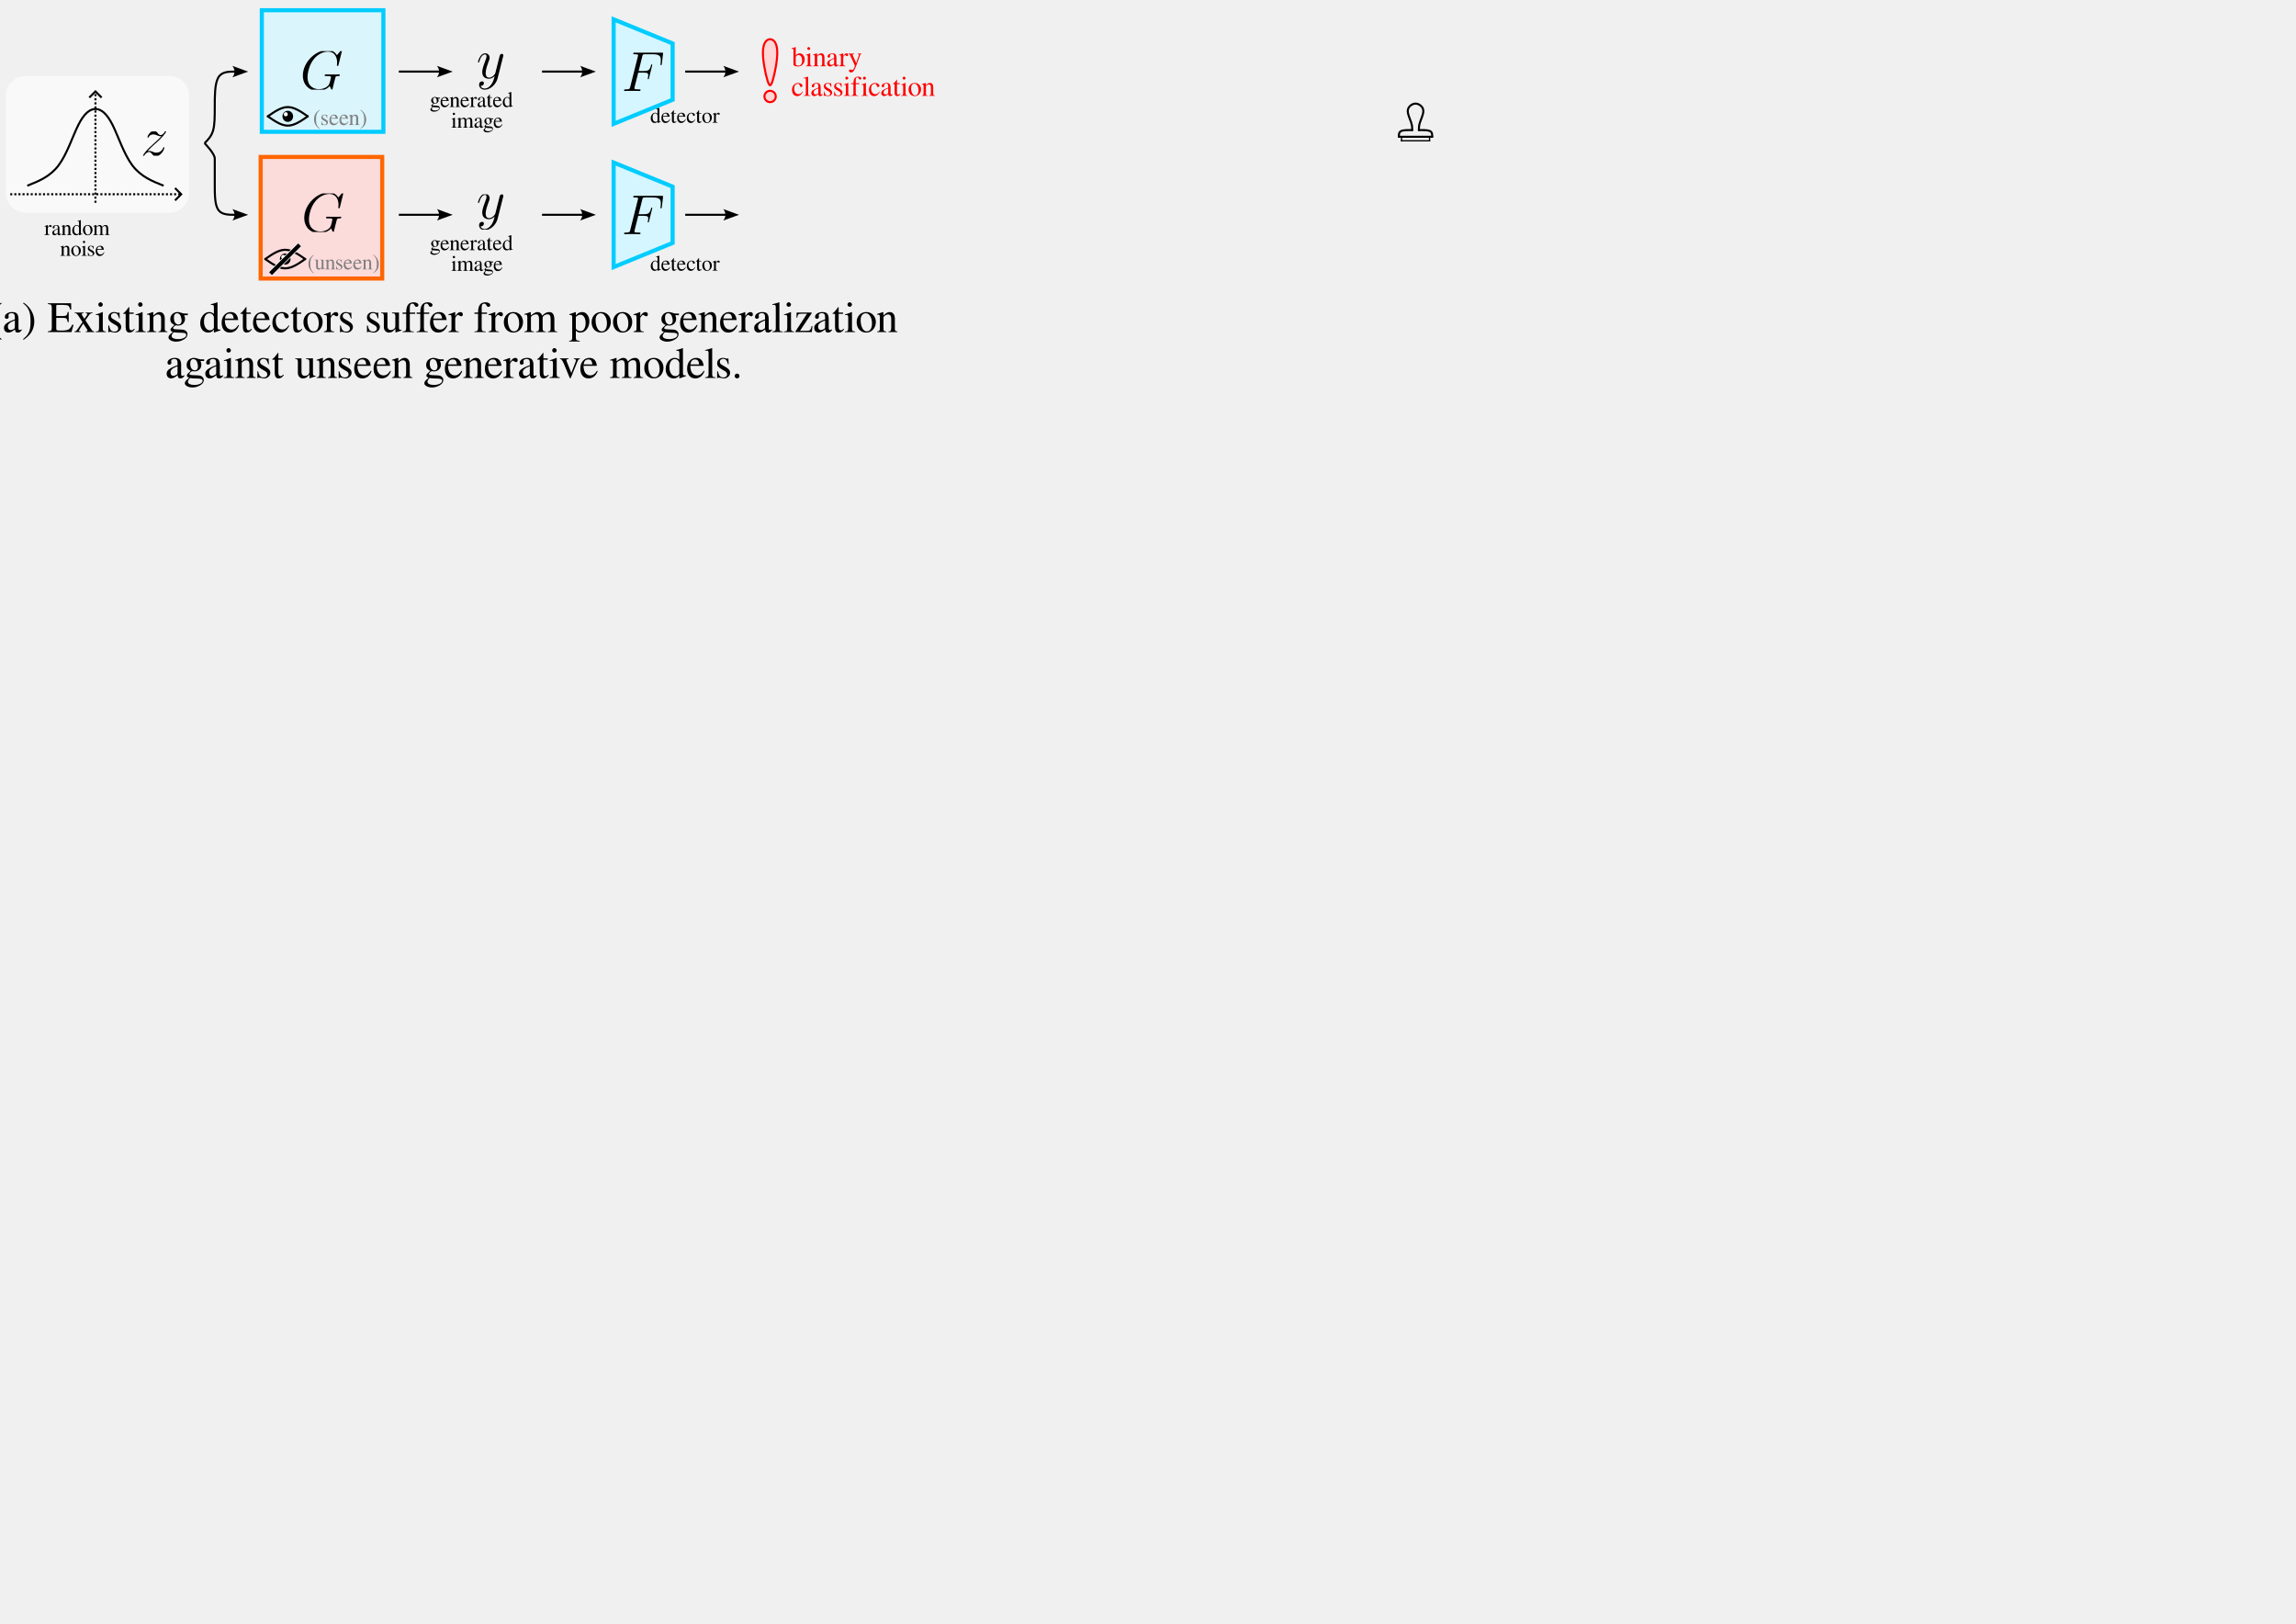
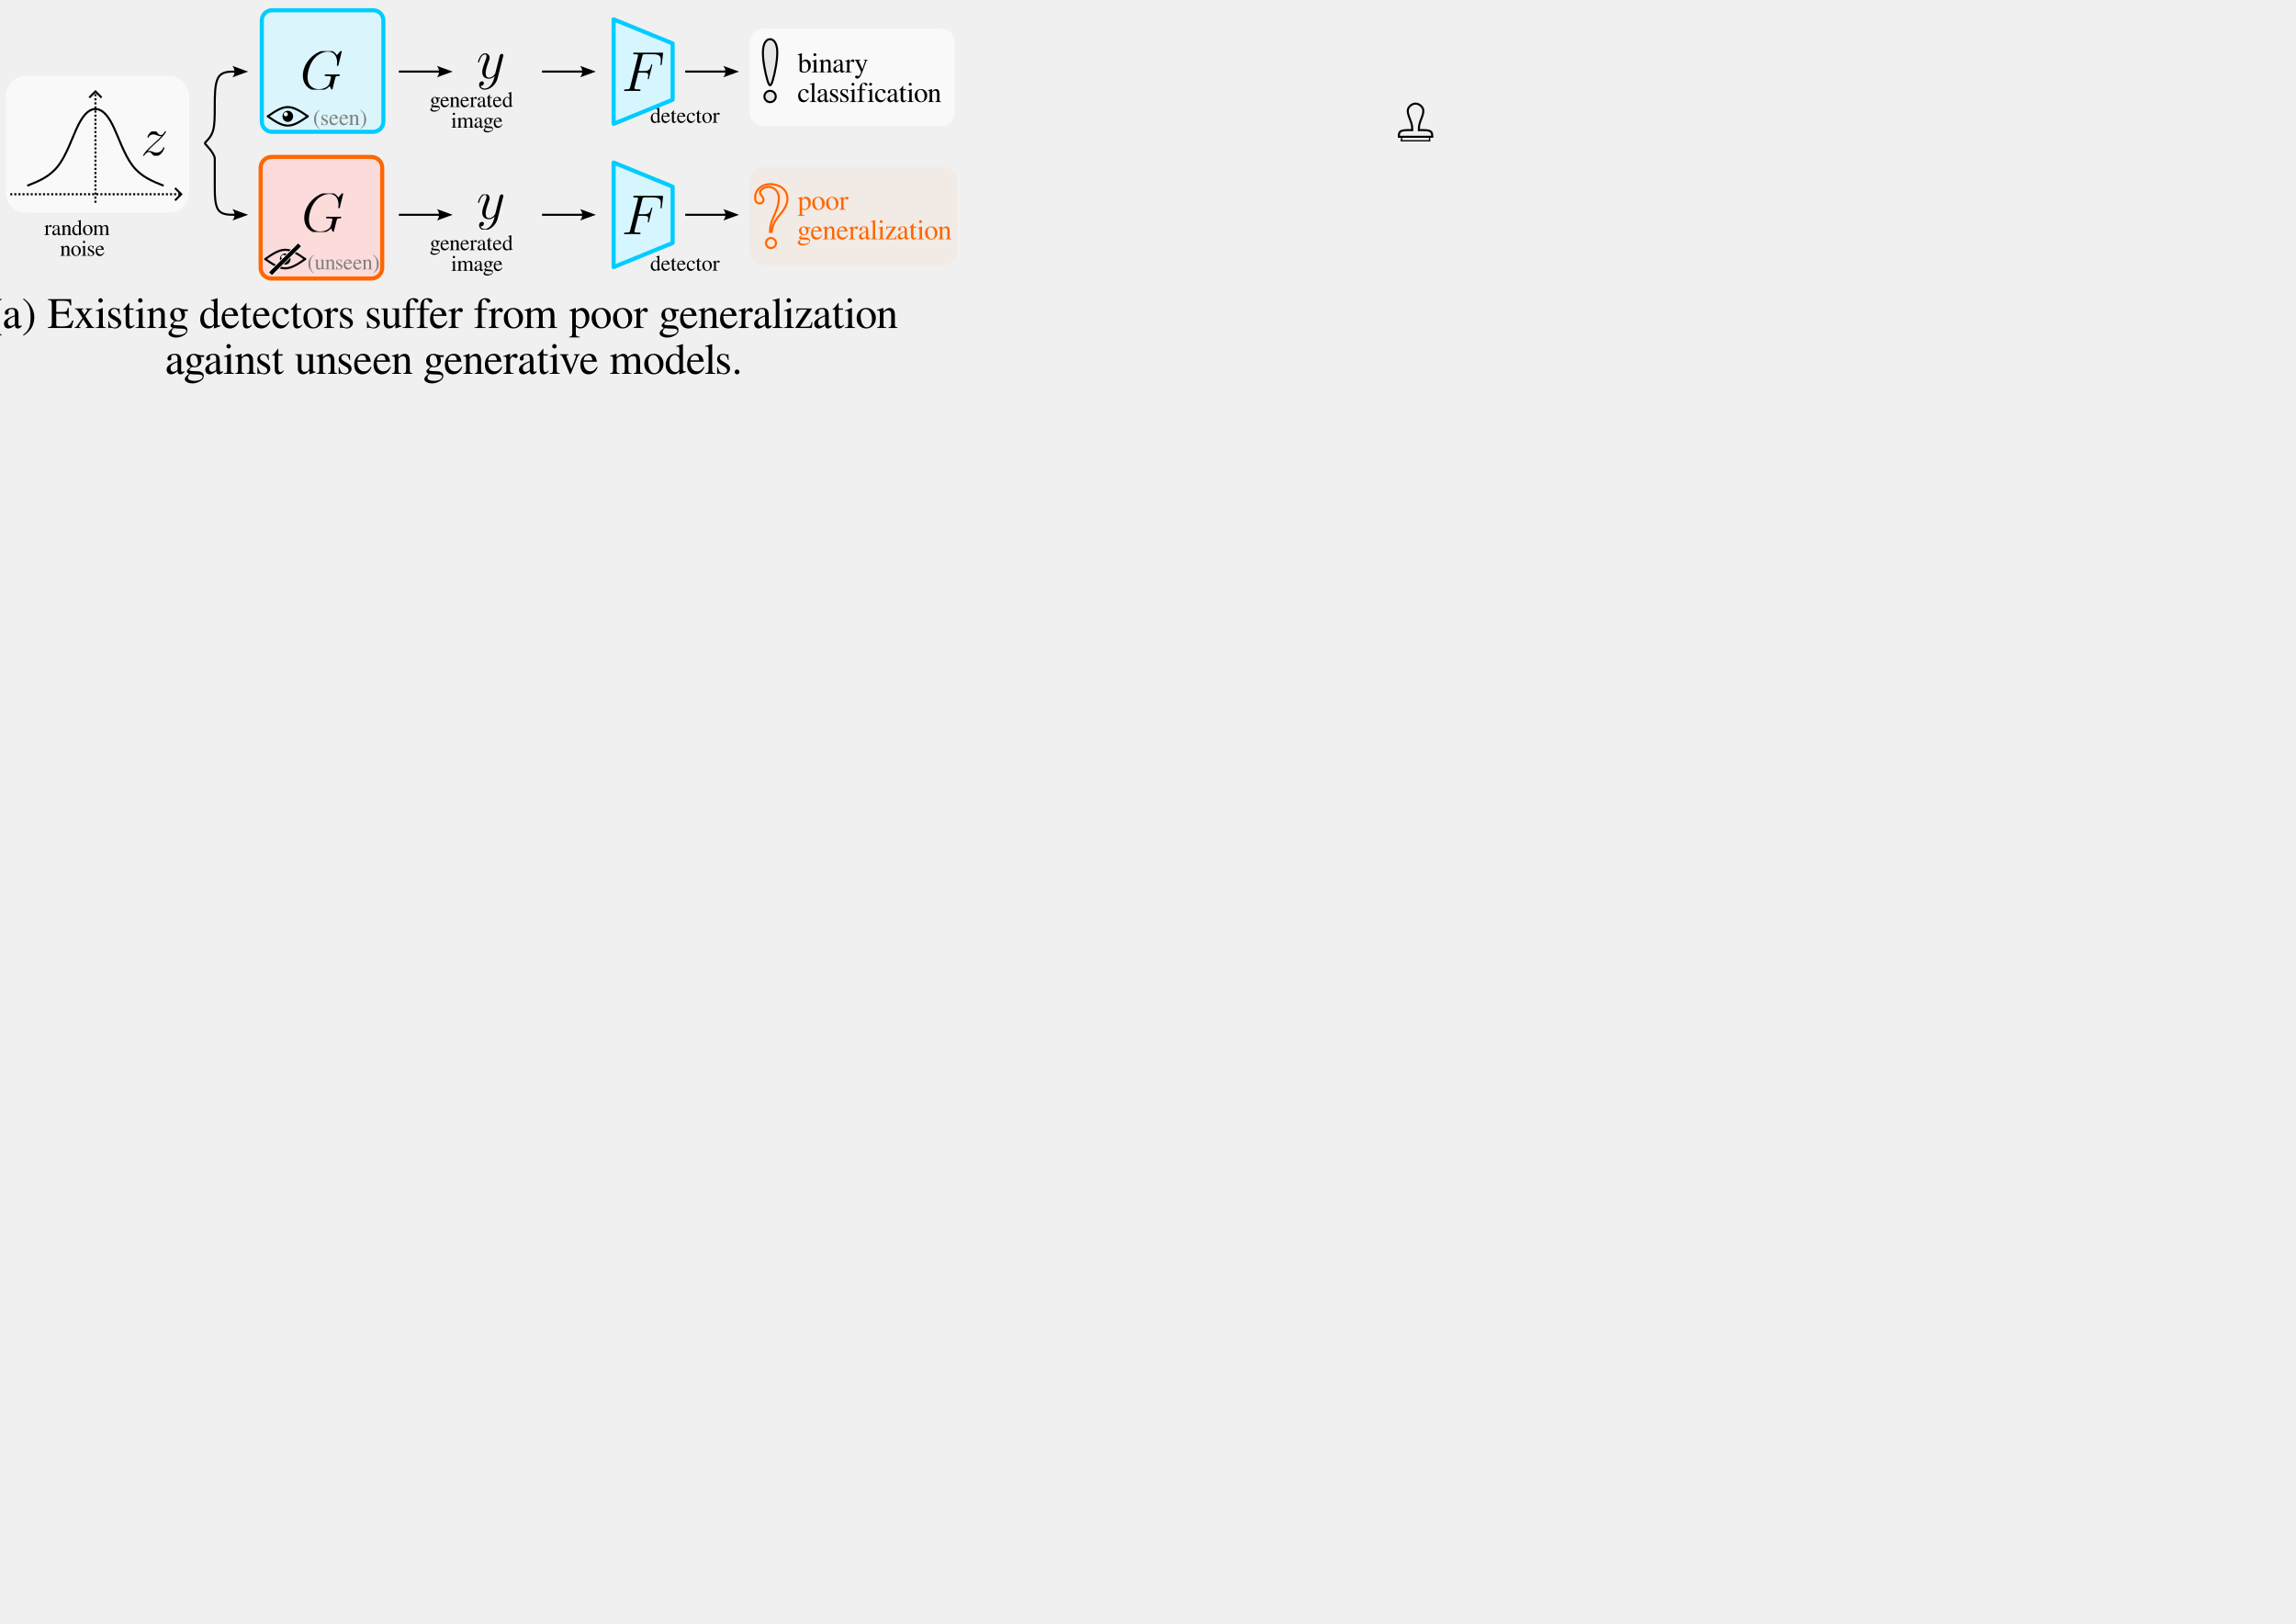
<svg xmlns="http://www.w3.org/2000/svg" width="297mm" height="210mm" viewBox="0 0 297 210" version="1.1" id="svg878">
  <defs id="defs875">
    <marker style="overflow:visible" id="marker6601" refX="0" refY="0" orient="auto-start-reverse" markerWidth="7.7" markerHeight="5.6" viewBox="0 0 7.7 5.6" preserveAspectRatio="xMidYMid">
      <path transform="scale(0.7)" d="M -2,-4 9,0 -2,4 c 2,-2.33 2,-5.66 0,-8 z" style="fill:context-stroke;fill-rule:evenodd;stroke:none" id="path6599" />
    </marker>
    <marker style="overflow:visible" id="marker6501" refX="0" refY="0" orient="auto-start-reverse" markerWidth="7.7" markerHeight="5.6" viewBox="0 0 7.7 5.6" preserveAspectRatio="xMidYMid">
      <path transform="scale(0.7)" d="M -2,-4 9,0 -2,4 c 2,-2.33 2,-5.66 0,-8 z" style="fill:context-stroke;fill-rule:evenodd;stroke:none" id="path6499" />
    </marker>
    <marker style="overflow:visible" id="marker5292" refX="0" refY="0" orient="auto-start-reverse" markerWidth="7.7" markerHeight="5.6" viewBox="0 0 7.7 5.6" preserveAspectRatio="xMidYMid">
      <path transform="scale(0.7)" d="M -2,-4 9,0 -2,4 c 2,-2.33 2,-5.66 0,-8 z" style="fill:context-stroke;fill-rule:evenodd;stroke:none" id="path5290" />
    </marker>
    <marker style="overflow:visible" id="Arrow2" refX="0" refY="0" orient="auto-start-reverse" markerWidth="7.7" markerHeight="5.6" viewBox="0 0 7.7 5.6" preserveAspectRatio="xMidYMid">
      <path transform="scale(0.7)" d="M -2,-4 9,0 -2,4 c 2,-2.33 2,-5.66 0,-8 z" style="fill:context-stroke;fill-rule:evenodd;stroke:none" id="arrow2L" />
    </marker>
    <marker style="overflow:visible" id="marker2051" refX="0" refY="0" orient="auto-start-reverse" markerWidth="4.061" markerHeight="6.707" viewBox="0 0 4.061 6.707" preserveAspectRatio="xMidYMid">
      <path style="fill:none;stroke:context-stroke;stroke-width:1;stroke-linecap:butt" d="M 3,-3 0,0 3,3" id="path2049" transform="rotate(180,0.125,0)" />
    </marker>
    <marker style="overflow:visible" id="Arrow1" refX="0" refY="0" orient="auto-start-reverse" markerWidth="4.061" markerHeight="6.707" viewBox="0 0 4.061 6.707" preserveAspectRatio="xMidYMid">
      <path style="fill:none;stroke:context-stroke;stroke-width:1;stroke-linecap:butt" d="M 3,-3 0,0 3,3" id="path5057" transform="rotate(180,0.125,0)" />
    </marker>
    <clipPath id="clipPath3138">
      <path d="M 0,0 H 10 V 8.895 H 0 Z m 0,0" id="path1634" />
    </clipPath>
    <marker style="overflow:visible" id="marker6601-1" refX="0" refY="0" orient="auto-start-reverse" markerWidth="7.7" markerHeight="5.6" viewBox="0 0 7.7 5.6" preserveAspectRatio="xMidYMid">
      <path transform="scale(0.7)" d="M -2,-4 9,0 -2,4 c 2,-2.33 2,-5.66 0,-8 z" style="fill:context-stroke;fill-rule:evenodd;stroke:none" id="path6599-9" />
    </marker>
    <marker style="overflow:visible" id="marker6601-1-8" refX="0" refY="0" orient="auto-start-reverse" markerWidth="7.7" markerHeight="5.6" viewBox="0 0 7.7 5.6" preserveAspectRatio="xMidYMid">
      <path transform="scale(0.7)" d="M -2,-4 9,0 -2,4 c 2,-2.33 2,-5.66 0,-8 z" style="fill:context-stroke;fill-rule:evenodd;stroke:none" id="path6599-9-4" />
    </marker>
    <marker style="overflow:visible" id="marker6601-1-1" refX="0" refY="0" orient="auto-start-reverse" markerWidth="7.7" markerHeight="5.6" viewBox="0 0 7.7 5.6" preserveAspectRatio="xMidYMid">
      <path transform="scale(0.7)" d="M -2,-4 9,0 -2,4 c 2,-2.33 2,-5.66 0,-8 z" style="fill:context-stroke;fill-rule:evenodd;stroke:none" id="path6599-9-0" />
    </marker>
    <marker style="overflow:visible" id="marker6601-1-2" refX="0" refY="0" orient="auto-start-reverse" markerWidth="7.7" markerHeight="5.6" viewBox="0 0 7.7 5.6" preserveAspectRatio="xMidYMid">
      <path transform="scale(0.7)" d="M -2,-4 9,0 -2,4 c 2,-2.33 2,-5.66 0,-8 z" style="fill:context-stroke;fill-rule:evenodd;stroke:none" id="path6599-9-06" />
    </marker>
    <clipPath id="clipPath3311">
      <path d="M 0,0 H 10 V 12.914 H 0 Z m 0,0" id="path2431" />
    </clipPath>
    <clipPath id="clipPath3311-5">
      <path d="M 0,0 H 10 V 12.914 H 0 Z m 0,0" id="path2431-4" />
    </clipPath>
    <clipPath id="clipPath3200">
      <path d="M 0,0 H 15.906 V 14.117 H 0 Z m 0,0" id="path948" />
    </clipPath>
    <clipPath id="clipPath3200-7">
      <path d="M 0,0 H 15.906 V 14.117 H 0 Z m 0,0" id="path948-4" />
    </clipPath>
    <clipPath id="clipPath3200-7-4">
      <path d="M 0,0 H 15.906 V 14.117 H 0 Z m 0,0" id="path948-4-3" />
    </clipPath>
    <clipPath id="clipPath2093">
      <path d="M 1,0 H 15.961 V 14.117 H 1 Z m 0,0" id="path2044" />
    </clipPath>
    <clipPath id="clipPath2093-8">
      <path d="M 1,0 H 15.961 V 14.117 H 1 Z m 0,0" id="path2044-9" />
    </clipPath>
  </defs>
  <g id="layer1">
    <rect style="fill:#f9f9f9;fill-opacity:0.999;stroke:none;stroke-width:0.165;stroke-linecap:round;stroke-linejoin:miter;stroke-dasharray:none;stroke-dashoffset:0" id="rect5987" width="23.716" height="17.679" x="0.755" y="9.832" ry="2.573" />
+     <rect style="fill:#f9f9f9;fill-opacity:0.999;stroke:none;stroke-width:0.165;stroke-linecap:round;stroke-linejoin:miter;stroke-dasharray:none;stroke-dashoffset:0" id="rect5987-7" width="26.577" height="12.628" x="96.956" y="3.687" ry="1.838" />
+     <rect style="fill:#ff6600;fill-opacity:0.049;stroke:none;stroke-width:0.165;stroke-linecap:round;stroke-linejoin:miter;stroke-dasharray:none;stroke-dashoffset:0" id="rect5987-7-1" width="26.83" height="12.628" x="96.956" y="21.629" ry="1.838" />
    <path style="fill:none;stroke:#000000;stroke-width:0.265px;stroke-linecap:butt;stroke-linejoin:miter;stroke-opacity:1" d="m 3.528,24.019 c 1.47,-0.584 2.94,-1.167 4.042,-2.626 1.102,-1.459 1.837,-3.794 2.572,-5.253 0.735,-1.459 1.47,-2.043 2.205,-2.043 0.735,1.13e-4 1.47,0.584 2.205,2.043 0.735,1.459 1.47,3.794 2.572,5.253 1.103,1.459 2.572,2.043 4.042,2.626" id="path1212" />
    <path style="fill:none;stroke:#000000;stroke-width:0.265px;stroke-linecap:butt;stroke-linejoin:miter;stroke-dasharray:0.265, 0.265;stroke-dashoffset:0;stroke-opacity:1;marker-end:url(#Arrow1)" d="m 1.323,25.121 c 7.35,0 14.699,0 22.049,0" id="path1216" />
    <path style="fill:none;stroke:#000000;stroke-width:0.265px;stroke-linecap:butt;stroke-linejoin:miter;stroke-dasharray:0.265, 0.265;stroke-dashoffset:0;stroke-opacity:1;marker-end:url(#marker2051)" d="m 12.347,26.223 c 0,-4.777 0,-9.554 0,-14.332" id="path2039" />
    <g transform="translate(18.4742,16.92327)" id="g2197">
      <g id="surface1" transform="matrix(0.352778,0,0,0.352778,-0.314193,0.075274)">
        <g clip-path="url(#clipPath3138)" clip-rule="nonzero" id="g19">
          <g style="fill:#000000;fill-opacity:1" id="g17">
            <g id="use15" transform="translate(0,8.896)">
              <path style="stroke:none" d="M 2.625,-1.672 C 3.516,-2.688 4.234,-3.328 5.266,-4.25 6.5,-5.328 7.047,-5.844 7.328,-6.156 8.781,-7.578 9.5,-8.781 9.5,-8.938 9.5,-9.109 9.344,-9.109 9.297,-9.109 9.156,-9.109 9.109,-9.031 9,-8.875 8.484,-8 8,-7.562 7.453,-7.562 c -0.438,0 -0.656,-0.188 -1.047,-0.672 -0.438,-0.531 -0.781,-0.875 -1.391,-0.875 -1.5,0 -2.406,1.875 -2.406,2.312 0,0.062 0.016,0.188 0.203,0.188 0.156,0 0.188,-0.078 0.25,-0.234 0.344,-0.812 1.344,-0.969 1.734,-0.969 0.422,0 0.844,0.156 1.281,0.328 0.781,0.344 1.109,0.344 1.312,0.344 0.156,0 0.234,0 0.328,-0.031 C 7.047,-6.359 5.922,-5.375 5,-4.531 l -2.094,1.922 c -1.25,1.281 -2.016,2.5 -2.016,2.656 0,0.125 0.094,0.156 0.219,0.156 0.125,0 0.156,-0.016 0.297,-0.266 0.328,-0.516 0.984,-1.281 1.75,-1.281 0.438,0 0.641,0.141 1.062,0.656 0.391,0.453 0.734,0.891 1.406,0.891 2.016,0 3.172,-2.625 3.172,-3.094 0,-0.078 -0.016,-0.203 -0.219,-0.203 -0.172,0 -0.188,0.078 -0.25,0.281 C 7.875,-1.594 6.656,-1.094 5.844,-1.094 5.406,-1.094 5,-1.234 4.562,-1.422 3.734,-1.75 3.516,-1.75 3.25,-1.75 c -0.219,0 -0.438,0 -0.625,0.078 z m 0,0" id="path26" />
            </g>
          </g>
        </g>
      </g>
    </g>
-     <rect style="fill:#d5f6ff;fill-opacity:0.796;stroke:#00ccff;stroke-width:0.53;stroke-linecap:square;stroke-dasharray:none;stroke-dashoffset:0" id="rect2250" width="15.725" height="15.725" x="33.867" y="1.323" />
-     <rect style="fill:#ffd5d5;fill-opacity:0.796;stroke:#ff6600;stroke-width:0.53;stroke-linecap:square;stroke-dasharray:none;stroke-dashoffset:0" id="rect2250-3" width="15.725" height="15.725" x="33.717" y="20.298" />
+     <rect style="fill:#d5f6ff;fill-opacity:0.796;stroke:#00ccff;stroke-width:0.53;stroke-linecap:square;stroke-dasharray:none;stroke-dashoffset:0" id="rect2250" width="15.725" height="15.725" x="33.867" y="1.323" ry="1.323" />
+     <rect style="fill:#ffd5d5;fill-opacity:0.796;stroke:#ff6600;stroke-width:0.53;stroke-linecap:square;stroke-dasharray:none;stroke-dashoffset:0" id="rect2250-3" width="15.725" height="15.725" x="33.717" y="20.298" ry="1.398" />
    <g id="g2745" transform="translate(113.4831,-2.532815)">
      <path style="fill:none;stroke:#000000;stroke-width:0.265px;stroke-linecap:round;stroke-linejoin:miter;stroke-opacity:1" d="m 69.194,19.356 c 0,-0.288 0,-0.576 -0.144,-1.009 -0.144,-0.433 -0.431,-1.01 -0.431,-1.442 -5.2e-5,-0.432 0.288,-0.721 0.575,-0.865 0.288,-0.144 0.575,-0.144 0.863,8.9e-5 0.288,0.144 0.575,0.433 0.575,0.865 -1.06e-4,0.433 -0.288,1.009 -0.431,1.442 -0.144,0.433 -0.144,0.721 -0.144,1.009" id="path2409" />
      <path style="fill:none;stroke:#000000;stroke-width:0.265px;stroke-linecap:round;stroke-linejoin:miter;stroke-opacity:1" d="m 67.469,20.221 h 4.314" id="path2521" />
      <path style="fill:none;stroke:#000000;stroke-width:0.265px;stroke-linecap:round;stroke-linejoin:miter;stroke-opacity:1" d="m 69.194,19.356 c -0.46,0 -0.92,0 -1.208,0.058 -0.288,0.058 -0.403,0.173 -0.46,0.317 -0.058,0.144 -0.058,0.317 -0.058,0.49" id="path2541" />
      <path style="fill:none;stroke:#000000;stroke-width:0.265px;stroke-linecap:round;stroke-linejoin:miter;stroke-opacity:1" d="m 70.057,19.356 c 0.46,0 0.921,0 1.208,0.058 0.288,0.058 0.403,0.173 0.46,0.317 0.057,0.144 0.057,0.317 0.057,0.49" id="path2557" />
      <path style="fill:none;stroke:#000000;stroke-width:0.165;stroke-linecap:square;stroke-linejoin:miter;stroke-dasharray:none;stroke-opacity:1" d="m 67.814,20.221 c 0,0.173 0,0.346 0,0.519" id="path2614" />
      <path style="fill:none;stroke:#000000;stroke-width:0.165;stroke-linecap:square;stroke-linejoin:miter;stroke-dasharray:none;stroke-opacity:1" d="m 71.437,20.221 c 1.72e-4,0.173 1.72e-4,0.346 0,0.519" id="path2630" />
      <path style="fill:none;stroke:#000000;stroke-width:0.165;stroke-linecap:square;stroke-linejoin:miter;stroke-dasharray:none;stroke-opacity:1" d="m 67.814,20.74 h 3.624" id="path2632" />
    </g>
    <g id="g3177" transform="matrix(0.7965734,0,0,0.8402719,-18.04352,-2.456592)" style="stroke-width:1.222">
      <path style="fill:none;stroke:#000000;stroke-width:0.323px;stroke-linecap:round;stroke-linejoin:miter;stroke-opacity:1" d="m 66.146,20.83 c 1.08,-0.714 2.161,-1.428 3.241,-1.427 1.08,1.07e-4 2.161,0.714 3.241,1.427" id="path2824" />
      <path style="fill:none;stroke:#000000;stroke-width:0.323px;stroke-linecap:round;stroke-linejoin:miter;stroke-opacity:1" d="m 66.146,20.83 c 1.081,0.714 2.161,1.428 3.241,1.428 1.08,-1.06e-4 2.161,-0.714 3.241,-1.428" id="path2840" />
      <ellipse style="fill:#000000;fill-opacity:0.999;stroke:none;stroke-width:0.202;stroke-linecap:square;stroke-linejoin:miter;stroke-dasharray:none;stroke-dashoffset:0" id="path2960" cx="69.387" cy="20.83" rx="0.864" ry="0.856" />
      <ellipse style="fill:#ffffff;fill-opacity:1;stroke:none;stroke-width:0.202;stroke-linecap:round;stroke-linejoin:miter;stroke-dasharray:none;stroke-dashoffset:0" id="path3118" cx="69.063" cy="20.509" rx="0.324" ry="0.321" />
    </g>
    <g id="g3605" transform="translate(-27.71955,12.50219)">
      <g id="g3681" transform="translate(-0.1873382,-0.06438965)">
        <g id="g3177-5" transform="matrix(0.7965734,0,0,0.8402719,9.529802,3.563867)" style="stroke-width:1.222">
          <path style="fill:none;stroke:#000000;stroke-width:0.323px;stroke-linecap:round;stroke-linejoin:miter;stroke-opacity:1" d="m 66.146,20.83 c 1.08,-0.714 2.161,-1.428 3.241,-1.427 1.08,1.07e-4 2.161,0.714 3.241,1.427" id="path2824-3" />
          <path style="fill:none;stroke:#000000;stroke-width:0.323px;stroke-linecap:round;stroke-linejoin:miter;stroke-opacity:1" d="m 66.146,20.83 c 1.081,0.714 2.161,1.428 3.241,1.428 1.08,-1.06e-4 2.161,-0.714 3.241,-1.428" id="path2840-5" />
          <ellipse style="fill:#000000;fill-opacity:0.999;stroke:none;stroke-width:0.202;stroke-linecap:square;stroke-linejoin:miter;stroke-dasharray:none;stroke-dashoffset:0" id="path2960-6" cx="69.387" cy="20.83" rx="0.864" ry="0.856" />
          <ellipse style="fill:#ffffff;fill-opacity:1;stroke:none;stroke-width:0.202;stroke-linecap:round;stroke-linejoin:miter;stroke-dasharray:none;stroke-dashoffset:0" id="path3118-2" cx="69.063" cy="20.509" rx="0.324" ry="0.321" />
        </g>
        <rect style="fill:#ffffff;fill-opacity:0.999;stroke:none;stroke-width:0.165;stroke-linecap:round;stroke-linejoin:miter;stroke-dasharray:none;stroke-dashoffset:0" id="rect3341" width="0.713" height="5.311" x="60.222" y="-33.759" transform="matrix(0.7047557,0.7094501,-0.7103265,0.7038724,0,0)" />
        <rect style="fill:#000000;fill-opacity:0.999;stroke:none;stroke-width:0.165;stroke-linecap:round;stroke-linejoin:miter;stroke-dasharray:none;stroke-dashoffset:0" id="rect3339" width="0.529" height="5.292" x="60.335" y="-33.776" transform="rotate(45.22584)" />
      </g>
    </g>
-     <text xml:space="preserve" style="font-style:normal;font-variant:normal;font-weight:normal;font-stretch:normal;font-size:5.644px;line-height:1.05;font-family:FreeSerif;-inkscape-font-specification:'FreeSerif, Normal';font-variant-ligatures:none;font-variant-caps:normal;font-variant-numeric:normal;font-variant-east-asian:normal;letter-spacing:0px;word-spacing:0px;stroke-width:0.265" x="62.264" y="42.951" id="text3867">
-       <tspan style="font-style:normal;font-variant:normal;font-weight:normal;font-stretch:normal;font-size:5.644px;font-family:FreeSerif;-inkscape-font-specification:'FreeSerif, Normal';font-variant-ligatures:none;font-variant-caps:normal;font-variant-numeric:normal;font-variant-east-asian:normal;text-align:center;text-anchor:middle;stroke-width:0.265" x="62.264" y="42.951" id="tspan3919">(a) Existing detectors suffer from poor generalization</tspan>
-       <tspan style="font-style:normal;font-variant:normal;font-weight:normal;font-stretch:normal;font-size:5.644px;font-family:FreeSerif;-inkscape-font-specification:'FreeSerif, Normal';font-variant-ligatures:none;font-variant-caps:normal;font-variant-numeric:normal;font-variant-east-asian:normal;text-align:center;text-anchor:middle;stroke-width:0.265" x="62.969" y="48.878" id="tspan3927">against unseen generative models. </tspan>
+     <text xml:space="preserve" style="font-style:normal;font-variant:normal;font-weight:normal;font-stretch:normal;font-size:5.644px;line-height:1.05;font-family:FreeSerif;-inkscape-font-specification:'FreeSerif, Normal';font-variant-ligatures:none;font-variant-caps:normal;font-variant-numeric:normal;font-variant-east-asian:normal;letter-spacing:0px;word-spacing:0px;stroke-width:0.265" x="62.264" y="42.422" id="text3867">
+       <tspan style="font-style:normal;font-variant:normal;font-weight:normal;font-stretch:normal;font-size:5.644px;font-family:FreeSerif;-inkscape-font-specification:'FreeSerif, Normal';font-variant-ligatures:none;font-variant-caps:normal;font-variant-numeric:normal;font-variant-east-asian:normal;text-align:center;text-anchor:middle;stroke-width:0.265" x="62.264" y="42.422" id="tspan3919">(a) Existing detectors suffer from poor generalization</tspan>
+       <tspan style="font-style:normal;font-variant:normal;font-weight:normal;font-stretch:normal;font-size:5.644px;font-family:FreeSerif;-inkscape-font-specification:'FreeSerif, Normal';font-variant-ligatures:none;font-variant-caps:normal;font-variant-numeric:normal;font-variant-east-asian:normal;text-align:center;text-anchor:middle;stroke-width:0.265" x="62.969" y="48.349" id="tspan3927">against unseen generative models. </tspan>
    </text>
    <path style="fill:none;stroke:#000000;stroke-width:0.265px;stroke-linecap:butt;stroke-linejoin:miter;stroke-opacity:1;marker-end:url(#Arrow2)" d="m 26.458,18.521 c 0.441,-0.441 0.882,-0.882 1.102,-1.631 0.22,-0.75 0.22,-1.808 0.22,-3.131 0,-1.323 0,-2.91 0.441,-3.704 0.441,-0.794 1.323,-0.794 2.205,-0.794" id="path4097" />
    <path style="fill:none;stroke:#000000;stroke-width:0.265px;stroke-linecap:butt;stroke-linejoin:miter;stroke-opacity:1;marker-end:url(#marker5292)" d="m 26.458,18.521 c 0,0 1.323,1.323 1.323,1.985 0,0.662 0,1.984 0,3.307 0,1.323 0,2.646 0.441,3.307 0.441,0.661 1.323,0.661 2.205,0.661" id="path4113" />
    <text xml:space="preserve" style="font-size:2.777px;line-height:1.25;font-family:FreeSerif;-inkscape-font-specification:'FreeSerif, Normal';font-variant-ligatures:none;letter-spacing:0px;word-spacing:0px;fill:#808080;stroke-width:0.265" x="39.763" y="34.837" id="text5562-9">
      <tspan id="tspan5560-7" style="fill:#808080;stroke-width:0.265" x="39.763" y="34.837">(unseen)</tspan>
    </text>
    <text xml:space="preserve" style="font-size:2.925px;line-height:1.25;font-family:FreeSerif;-inkscape-font-specification:'FreeSerif, Normal';font-variant-ligatures:none;letter-spacing:0px;word-spacing:0px;fill:#808080;stroke-width:0.265" x="40.488" y="16.164" id="text5562-9-3">
      <tspan id="tspan5560-7-6" style="fill:#808080;stroke-width:0.265" x="40.488" y="16.164">(seen)</tspan>
    </text>
    <path style="fill:none;stroke:#000000;stroke-width:0.265px;stroke-linecap:butt;stroke-linejoin:miter;stroke-opacity:1;marker-end:url(#marker6601)" d="m 51.594,9.26 c 1.764,0 3.528,0 5.292,0" id="path6443" />
    <path style="fill:none;stroke:#000000;stroke-width:0.265px;stroke-linecap:butt;stroke-linejoin:miter;stroke-opacity:1;marker-end:url(#marker6601-1)" d="m 70.115,9.26 c 1.764,0 3.528,0 5.292,0" id="path6443-7" />
    <path style="fill:none;stroke:#000000;stroke-width:0.265px;stroke-linecap:butt;stroke-linejoin:miter;stroke-opacity:1;marker-end:url(#marker6601-1-1)" d="m 88.635,9.26 c 1.764,0 3.528,0 5.292,0" id="path6443-7-3" />
    <path style="fill:none;stroke:#000000;stroke-width:0.265px;stroke-linecap:butt;stroke-linejoin:miter;stroke-opacity:1;marker-end:url(#marker6601-1-8)" d="m 70.115,27.781 c 1.764,0 3.528,0 5.292,0" id="path6443-7-0" />
    <path style="fill:none;stroke:#000000;stroke-width:0.265px;stroke-linecap:butt;stroke-linejoin:miter;stroke-opacity:1;marker-end:url(#marker6501)" d="m 51.594,27.781 c 1.764,0 3.528,0 5.292,0" id="path6471" />
    <text xml:space="preserve" style="font-size:2.82px;line-height:0.95;font-family:FreeSerif;-inkscape-font-specification:'FreeSerif, Normal';font-variant-ligatures:none;letter-spacing:0px;word-spacing:0px;stroke-width:0.265" x="63.461" y="13.833" id="text6809">
      <tspan style="text-align:center;text-anchor:middle;stroke-width:0.265" x="63.461" y="13.833" id="tspan6811">generated</tspan>
      <tspan style="text-align:center;text-anchor:middle;stroke-width:0.265" x="63.461" y="16.512" id="tspan6815">image</tspan>
    </text>
    <text xml:space="preserve" style="font-size:2.82px;line-height:0.95;font-family:FreeSerif;-inkscape-font-specification:'FreeSerif, Normal';font-variant-ligatures:none;letter-spacing:0px;word-spacing:0px;stroke-width:0.265" x="90.367" y="15.875" id="text6809-3">
      <tspan style="text-align:center;text-anchor:middle;stroke-width:0.265" x="90.367" y="15.875" id="tspan6815-4">detector</tspan>
    </text>
    <text xml:space="preserve" style="font-size:2.82px;line-height:0.95;font-family:FreeSerif;-inkscape-font-specification:'FreeSerif, Normal';font-variant-ligatures:none;letter-spacing:0px;word-spacing:0px;stroke-width:0.265" x="90.367" y="34.999" id="text6809-3-9">
      <tspan style="text-align:center;text-anchor:middle;stroke-width:0.265" x="90.367" y="34.999" id="tspan6815-4-2">detector</tspan>
    </text>
    <text xml:space="preserve" style="font-size:2.82px;line-height:0.95;font-family:FreeSerif;-inkscape-font-specification:'FreeSerif, Normal';font-variant-ligatures:none;letter-spacing:0px;word-spacing:0px;stroke-width:0.265" x="12.431" y="30.399" id="text6809-3-9-0">
      <tspan style="text-align:center;text-anchor:middle;stroke-width:0.265" x="12.431" y="30.399" id="tspan6815-4-2-6">random</tspan>
      <tspan style="text-align:center;text-anchor:middle;stroke-width:0.265" x="12.431" y="33.078" id="tspan11460">noise</tspan>
    </text>
    <text xml:space="preserve" style="font-size:2.82px;line-height:0.95;font-family:FreeSerif;-inkscape-font-specification:'FreeSerif, Normal';font-variant-ligatures:none;letter-spacing:0px;word-spacing:0px;stroke-width:0.265" x="63.461" y="32.353" id="text6809-2">
      <tspan style="text-align:center;text-anchor:middle;stroke-width:0.265" x="63.461" y="32.353" id="tspan6811-9">generated</tspan>
      <tspan style="text-align:center;text-anchor:middle;stroke-width:0.265" x="63.461" y="35.033" id="tspan6815-3">image</tspan>
    </text>
-     <path id="rect7039-6" style="fill:#d5f6ff;fill-opacity:0.999;stroke:#00ccff;stroke-width:0.53;stroke-linecap:round;stroke-dasharray:none" d="m 79.375,21.021 7.633,3.12 v 7.281 L 79.375,34.542 Z" />
-     <path style="fill:none;stroke:#000000;stroke-width:0.265px;stroke-linecap:butt;stroke-linejoin:miter;stroke-opacity:1;marker-end:url(#marker6601-1-2)" d="m 88.635,27.781 c 1.764,0 3.528,0 5.292,0" id="path6443-7-5" />
+     <path id="rect7039-6" style="fill:#d5f6ff;fill-opacity:0.999;stroke:#00ccff;stroke-width:0.53;stroke-linecap:round;stroke-dasharray:none;stroke-linejoin:round" d="m 79.375,21.021 7.633,3.12 v 7.281 L 79.375,34.542 Z" />
+     <path style="fill:none;stroke:#000000;stroke-width:0.265;stroke-linecap:butt;stroke-linejoin:miter;stroke-opacity:1;marker-end:url(#marker6601-1-2);stroke-dasharray:none" d="m 88.635,27.781 c 1.764,0 3.528,0 5.292,0" id="path6443-7-5" />
    <g transform="translate(61.82565,6.895702)" id="g9162">
      <g id="g9160" transform="matrix(0.352778,0,0,0.352778,-0.198437,0.075274)">
        <g clip-path="url(#clipPath3311)" clip-rule="nonzero" id="g9158">
          <g style="fill:#000000;fill-opacity:1" id="g9156">
            <g id="g9154" transform="translate(0,8.896)">
              <path style="stroke:none" d="m 5.438,2.312 c -0.562,0.781 -1.375,1.484 -2.375,1.484 -0.25,0 -1.25,-0.031 -1.547,-0.984 C 1.562,2.828 1.672,2.828 1.719,2.828 2.328,2.828 2.75,2.297 2.75,1.812 2.75,1.344 2.359,1.172 2.047,1.172 c -0.328,0 -1.062,0.25 -1.062,1.266 0,1.047 0.891,1.781 2.078,1.781 2.062,0 4.141,-1.906 4.719,-4.203 L 9.812,-8.031 c 0.016,-0.109 0.062,-0.234 0.062,-0.359 0,-0.312 -0.25,-0.516 -0.562,-0.516 -0.188,0 -0.609,0.094 -0.781,0.703 L 7,-2.125 c -0.094,0.375 -0.094,0.406 -0.266,0.641 -0.406,0.578 -1.094,1.281 -2.094,1.281 -1.156,0 -1.25,-1.141 -1.25,-1.703 0,-1.172 0.562,-2.766 1.109,-4.25 0.234,-0.594 0.359,-0.891 0.359,-1.297 0,-0.875 -0.625,-1.656 -1.641,-1.656 -1.891,0 -2.656,3 -2.656,3.156 0,0.094 0.078,0.188 0.219,0.188 0.188,0 0.203,-0.078 0.297,-0.375 0.484,-1.734 1.281,-2.562 2.078,-2.562 0.188,0 0.547,0 0.547,0.688 0,0.531 -0.234,1.141 -0.547,1.922 -1.016,2.703 -1.016,3.391 -1.016,3.891 0,1.953 1.406,2.406 2.438,2.406 0.609,0 1.344,-0.188 2.078,-0.953 l 0.016,0.031 C 6.359,0.5 6.156,1.297 5.438,2.312 Z m 0,0" id="path9152" />
            </g>
          </g>
        </g>
      </g>
    </g>
    <g transform="translate(61.82565,25.06651)" id="g9162-7">
      <g id="g9160-6" transform="matrix(0.352778,0,0,0.352778,-0.198437,0.075274)">
        <g clip-path="url(#clipPath3311-5)" clip-rule="nonzero" id="g9158-5">
          <g style="fill:#000000;fill-opacity:1" id="g9156-6">
            <g id="g9154-9" transform="translate(0,8.896)">
              <path style="stroke:none" d="m 5.438,2.312 c -0.562,0.781 -1.375,1.484 -2.375,1.484 -0.25,0 -1.25,-0.031 -1.547,-0.984 C 1.562,2.828 1.672,2.828 1.719,2.828 2.328,2.828 2.75,2.297 2.75,1.812 2.75,1.344 2.359,1.172 2.047,1.172 c -0.328,0 -1.062,0.25 -1.062,1.266 0,1.047 0.891,1.781 2.078,1.781 2.062,0 4.141,-1.906 4.719,-4.203 L 9.812,-8.031 c 0.016,-0.109 0.062,-0.234 0.062,-0.359 0,-0.312 -0.25,-0.516 -0.562,-0.516 -0.188,0 -0.609,0.094 -0.781,0.703 L 7,-2.125 c -0.094,0.375 -0.094,0.406 -0.266,0.641 -0.406,0.578 -1.094,1.281 -2.094,1.281 -1.156,0 -1.25,-1.141 -1.25,-1.703 0,-1.172 0.562,-2.766 1.109,-4.25 0.234,-0.594 0.359,-0.891 0.359,-1.297 0,-0.875 -0.625,-1.656 -1.641,-1.656 -1.891,0 -2.656,3 -2.656,3.156 0,0.094 0.078,0.188 0.219,0.188 0.188,0 0.203,-0.078 0.297,-0.375 0.484,-1.734 1.281,-2.562 2.078,-2.562 0.188,0 0.547,0 0.547,0.688 0,0.531 -0.234,1.141 -0.547,1.922 -1.016,2.703 -1.016,3.391 -1.016,3.891 0,1.953 1.406,2.406 2.438,2.406 0.609,0 1.344,-0.188 2.078,-0.953 l 0.016,0.031 C 6.359,0.5 6.156,1.297 5.438,2.312 Z m 0,0" id="path9152-3" />
            </g>
          </g>
        </g>
      </g>
    </g>
    <g transform="translate(80.72823,25.32834)" id="g9884-5">
      <g id="g9882-2" transform="matrix(0.352778,0,0,0.352778,-0.336241,-0.0199321)">
        <g clip-path="url(#clipPath3200-7)" clip-rule="nonzero" id="g9880-5">
          <g style="fill:#000000;fill-opacity:1" id="g9878-4">
            <g id="g9876-7" transform="translate(0,14.119)">
              <path style="stroke:none" d="M 6.141,-6.734 H 8.125 c 1.562,0 1.688,0.359 1.688,0.953 0,0.266 -0.047,0.562 -0.141,1.016 -0.047,0.078 -0.062,0.188 -0.062,0.219 0,0.141 0.078,0.234 0.219,0.234 0.172,0 0.188,-0.094 0.266,-0.422 l 1.203,-4.812 c 0,-0.078 -0.062,-0.203 -0.203,-0.203 -0.188,0 -0.203,0.078 -0.297,0.438 -0.422,1.547 -0.844,1.984 -2.641,1.984 h -1.875 L 7.625,-12.688 c 0.188,-0.719 0.219,-0.781 1.078,-0.781 h 2.766 c 2.578,0 2.953,0.766 2.953,2.234 0,0.125 0,0.578 -0.062,1.109 -0.031,0.094 -0.062,0.359 -0.062,0.438 0,0.172 0.094,0.234 0.219,0.234 0.156,0 0.234,-0.094 0.281,-0.469 l 0.422,-3.609 c 0,-0.062 0.047,-0.266 0.047,-0.312 0,-0.219 -0.188,-0.219 -0.562,-0.219 H 4.922 c -0.391,0 -0.609,0 -0.609,0.375 0,0.219 0.156,0.219 0.5,0.219 1.281,0 1.281,0.141 1.281,0.375 0,0.094 -0.016,0.188 -0.078,0.406 L 3.219,-1.531 C 3.031,-0.812 3,-0.594 1.547,-0.594 c -0.391,0 -0.594,0 -0.594,0.359 C 0.953,0 1.141,0 1.266,0 1.656,0 2.062,-0.047 2.453,-0.047 h 2.688 C 5.594,-0.047 6.094,0 6.547,0 c 0.188,0 0.438,0 0.438,-0.375 0,-0.219 -0.125,-0.219 -0.578,-0.219 -1.641,0 -1.672,-0.156 -1.672,-0.453 0,-0.109 0.031,-0.281 0.078,-0.422 z m 0,0" id="path9874-4" />
            </g>
          </g>
        </g>
      </g>
    </g>
-     <path id="rect7039-6-0" style="fill:#d5f6ff;fill-opacity:0.999;stroke:#00ccff;stroke-width:0.53;stroke-linecap:round;stroke-dasharray:none" d="m 79.375,2.5 7.633,3.12 V 12.901 L 79.375,16.021 Z" />
+     <path id="rect7039-6-0" style="fill:#d5f6ff;fill-opacity:0.999;stroke:#00ccff;stroke-width:0.53;stroke-linecap:round;stroke-dasharray:none;stroke-linejoin:round" d="m 79.375,2.5 7.633,3.12 V 12.901 L 79.375,16.021 Z" />
    <g transform="translate(80.72823,6.807508)" id="g9884-5-7">
      <g id="g9882-2-8" transform="matrix(0.352778,0,0,0.352778,-0.336241,-0.0199321)">
        <g clip-path="url(#clipPath3200-7-4)" clip-rule="nonzero" id="g9880-5-6">
          <g style="fill:#000000;fill-opacity:1" id="g9878-4-8">
            <g id="g9876-7-8" transform="translate(0,14.119)">
              <path style="stroke:none" d="M 6.141,-6.734 H 8.125 c 1.562,0 1.688,0.359 1.688,0.953 0,0.266 -0.047,0.562 -0.141,1.016 -0.047,0.078 -0.062,0.188 -0.062,0.219 0,0.141 0.078,0.234 0.219,0.234 0.172,0 0.188,-0.094 0.266,-0.422 l 1.203,-4.812 c 0,-0.078 -0.062,-0.203 -0.203,-0.203 -0.188,0 -0.203,0.078 -0.297,0.438 -0.422,1.547 -0.844,1.984 -2.641,1.984 h -1.875 L 7.625,-12.688 c 0.188,-0.719 0.219,-0.781 1.078,-0.781 h 2.766 c 2.578,0 2.953,0.766 2.953,2.234 0,0.125 0,0.578 -0.062,1.109 -0.031,0.094 -0.062,0.359 -0.062,0.438 0,0.172 0.094,0.234 0.219,0.234 0.156,0 0.234,-0.094 0.281,-0.469 l 0.422,-3.609 c 0,-0.062 0.047,-0.266 0.047,-0.312 0,-0.219 -0.188,-0.219 -0.562,-0.219 H 4.922 c -0.391,0 -0.609,0 -0.609,0.375 0,0.219 0.156,0.219 0.5,0.219 1.281,0 1.281,0.141 1.281,0.375 0,0.094 -0.016,0.188 -0.078,0.406 L 3.219,-1.531 C 3.031,-0.812 3,-0.594 1.547,-0.594 c -0.391,0 -0.594,0 -0.594,0.359 C 0.953,0 1.141,0 1.266,0 1.656,0 2.062,-0.047 2.453,-0.047 h 2.688 C 5.594,-0.047 6.094,0 6.547,0 c 0.188,0 0.438,0 0.438,-0.375 0,-0.219 -0.125,-0.219 -0.578,-0.219 -1.641,0 -1.672,-0.156 -1.672,-0.453 0,-0.109 0.031,-0.281 0.078,-0.422 z m 0,0" id="path9874-4-4" />
            </g>
          </g>
        </g>
      </g>
    </g>
-     <path style="fill:#ffd5d5;stroke:#ff0000;stroke-width:0.265px;stroke-linecap:butt;stroke-linejoin:miter;stroke-opacity:1" d="m 98.69,6.614 c 0.044,-1.103 0.485,-1.544 0.926,-1.543 0.441,1.357e-4 0.882,0.441 0.926,1.544 0.044,1.102 -0.309,2.866 -0.573,3.748 -0.264,0.882 -0.441,0.882 -0.706,3.3e-5 C 98.998,9.481 98.645,7.717 98.69,6.614 Z" id="path10901" />
-     <path style="fill:#ffd5d5;stroke:#ff0000;stroke-width:0.265px;stroke-linecap:butt;stroke-linejoin:miter;stroke-opacity:1" d="m 99.775,11.762 c -0.187,-0.042 -0.391,-0.006 -0.553,0.097 -0.162,0.103 -0.28,0.272 -0.322,0.459 -0.042,0.187 -0.006,0.391 0.097,0.553 0.103,0.162 0.272,0.28 0.459,0.322 0.187,0.042 0.391,0.006 0.553,-0.097 0.162,-0.103 0.28,-0.272 0.322,-0.459 0.042,-0.187 0.006,-0.391 -0.097,-0.553 -0.103,-0.162 -0.272,-0.28 -0.459,-0.322 z" id="path11019" />
+     <path style="fill:#e6e6e6;stroke:#000000;stroke-width:0.265px;stroke-linecap:butt;stroke-linejoin:miter;stroke-opacity:1" d="m 98.69,6.614 c 0.044,-1.103 0.485,-1.544 0.926,-1.543 0.441,1.357e-4 0.882,0.441 0.926,1.544 0.044,1.102 -0.309,2.866 -0.573,3.748 -0.264,0.882 -0.441,0.882 -0.706,3.3e-5 C 98.998,9.481 98.645,7.717 98.69,6.614 Z" id="path10901" />
+     <path style="fill:#e6e6e6;stroke:#000000;stroke-width:0.265px;stroke-linecap:butt;stroke-linejoin:miter;stroke-opacity:1" d="m 99.775,11.762 c -0.187,-0.042 -0.391,-0.006 -0.553,0.097 -0.162,0.103 -0.28,0.272 -0.322,0.459 -0.042,0.187 -0.006,0.391 0.097,0.553 0.103,0.162 0.272,0.28 0.459,0.322 0.187,0.042 0.391,0.006 0.553,-0.097 0.162,-0.103 0.28,-0.272 0.322,-0.459 0.042,-0.187 0.006,-0.391 -0.097,-0.553 -0.103,-0.162 -0.272,-0.28 -0.459,-0.322 z" id="path11019" />
    <g transform="translate(39.17625,6.463638)" id="g11949">
      <g id="g11947" transform="matrix(0.352778,0,0,0.352778,-0.363802,0.150945)">
        <g clip-path="url(#clipPath2093)" clip-rule="nonzero" id="g11945">
          <g style="fill:#000000;fill-opacity:1" id="g11943">
            <g id="g11941" transform="translate(0,14.119)">
              <path style="stroke:none" d="m 15.406,-14.359 c 0,-0.188 -0.141,-0.188 -0.188,-0.188 -0.031,0 -0.125,0 -0.281,0.219 L 13.516,-12.625 C 13.406,-12.781 13,-13.516 12.188,-13.984 c -0.891,-0.562 -1.781,-0.562 -2.094,-0.562 -4.406,0 -9.062,4.516 -9.062,9.375 0,3.422 2.359,5.609 5.453,5.609 1.484,0 3.375,-0.5 4.406,-1.797 0.219,0.781 0.672,1.344 0.828,1.344 0.094,0 0.125,-0.062 0.141,-0.062 0.016,-0.047 0.188,-0.766 0.281,-1.141 l 0.328,-1.328 c 0.172,-0.672 0.25,-0.969 0.406,-1.578 0.203,-0.797 0.234,-0.859 1.375,-0.875 0.078,0 0.328,0 0.328,-0.391 0,-0.203 -0.203,-0.203 -0.266,-0.203 -0.344,0 -0.734,0.031 -1.109,0.031 h -1.125 c -0.859,0 -1.766,-0.031 -2.625,-0.031 -0.172,0 -0.422,0 -0.422,0.375 0,0.203 0.156,0.203 0.156,0.219 h 0.516 c 1.641,0 1.641,0.172 1.641,0.469 0,0.031 -0.391,2.109 -0.781,2.734 -0.797,1.156 -2.422,1.625 -3.641,1.625 -1.594,0 -4.172,-0.812 -4.172,-4.391 0,-1.391 0.5,-4.547 2.5,-6.875 1.297,-1.5 3.219,-2.5 5.031,-2.5 2.438,0 3.312,2.078 3.312,3.984 0,0.328 -0.078,0.781 -0.078,1.078 0,0.172 0.203,0.172 0.266,0.172 0.219,0 0.25,-0.016 0.328,-0.391 z m 0,0" id="path11939" />
            </g>
          </g>
        </g>
      </g>
    </g>
    <g transform="translate(39.35677,24.87083)" id="g11949-2">
      <g id="g11947-6" transform="matrix(0.352778,0,0,0.352778,-0.363802,0.150945)">
        <g clip-path="url(#clipPath2093-8)" clip-rule="nonzero" id="g11945-6">
          <g style="fill:#000000;fill-opacity:1" id="g11943-4">
            <g id="g11941-9" transform="translate(0,14.119)">
              <path style="stroke:none" d="m 15.406,-14.359 c 0,-0.188 -0.141,-0.188 -0.188,-0.188 -0.031,0 -0.125,0 -0.281,0.219 L 13.516,-12.625 C 13.406,-12.781 13,-13.516 12.188,-13.984 c -0.891,-0.562 -1.781,-0.562 -2.094,-0.562 -4.406,0 -9.062,4.516 -9.062,9.375 0,3.422 2.359,5.609 5.453,5.609 1.484,0 3.375,-0.5 4.406,-1.797 0.219,0.781 0.672,1.344 0.828,1.344 0.094,0 0.125,-0.062 0.141,-0.062 0.016,-0.047 0.188,-0.766 0.281,-1.141 l 0.328,-1.328 c 0.172,-0.672 0.25,-0.969 0.406,-1.578 0.203,-0.797 0.234,-0.859 1.375,-0.875 0.078,0 0.328,0 0.328,-0.391 0,-0.203 -0.203,-0.203 -0.266,-0.203 -0.344,0 -0.734,0.031 -1.109,0.031 h -1.125 c -0.859,0 -1.766,-0.031 -2.625,-0.031 -0.172,0 -0.422,0 -0.422,0.375 0,0.203 0.156,0.203 0.156,0.219 h 0.516 c 1.641,0 1.641,0.172 1.641,0.469 0,0.031 -0.391,2.109 -0.781,2.734 -0.797,1.156 -2.422,1.625 -3.641,1.625 -1.594,0 -4.172,-0.812 -4.172,-4.391 0,-1.391 0.5,-4.547 2.5,-6.875 1.297,-1.5 3.219,-2.5 5.031,-2.5 2.438,0 3.312,2.078 3.312,3.984 0,0.328 -0.078,0.781 -0.078,1.078 0,0.172 0.203,0.172 0.266,0.172 0.219,0 0.25,-0.016 0.328,-0.391 z m 0,0" id="path11939-5" />
            </g>
          </g>
        </g>
      </g>
    </g>
-     <text xml:space="preserve" style="font-size:3.644px;line-height:1.05;font-family:FreeSerif;-inkscape-font-specification:'FreeSerif, Normal';font-variant-ligatures:none;letter-spacing:0px;word-spacing:0px;fill:#ff0000;stroke-width:0.265" x="102.357" y="8.573" id="text12621">
-       <tspan id="tspan12619" style="fill:#ff0000;stroke-width:0.265" x="102.357" y="8.573">binary</tspan>
-       <tspan style="fill:#ff0000;stroke-width:0.265" x="102.357" y="12.399" id="tspan12623">classification</tspan>
-     </text>
+     <text xml:space="preserve" style="font-size:3.644px;line-height:1.05;font-family:FreeSerif;-inkscape-font-specification:'FreeSerif, Normal';font-variant-ligatures:none;letter-spacing:0px;word-spacing:0px;fill:#000000;stroke-width:0.265;stroke:none" x="103.151" y="9.366" id="text12621">
+       <tspan id="tspan12619" style="fill:#000000;stroke-width:0.265;stroke:none" x="103.151" y="9.366">binary</tspan>
+       <tspan style="fill:#000000;stroke-width:0.265;stroke:none" x="103.151" y="13.193" id="tspan12623">classification</tspan>
+     </text>
+     <text xml:space="preserve" style="font-size:3.644px;line-height:1.05;font-family:FreeSerif;-inkscape-font-specification:'FreeSerif, Normal';font-variant-ligatures:none;letter-spacing:0px;word-spacing:0px;fill:#ff6600;stroke-width:0.265" x="103.151" y="27.129" id="text12621-0">
+       <tspan id="tspan12619-4" style="fill:#ff6600;stroke-width:0.265" x="103.151" y="27.129">poor</tspan>
+       <tspan style="fill:#ff6600;stroke-width:0.265" x="103.151" y="30.956" id="tspan12623-8">generalization</tspan>
+     </text>
+     <g aria-label="?" id="text12805" style="font-size:12.078px;line-height:1.25;font-family:FreeSerif;-inkscape-font-specification:'FreeSerif, Normal';font-variant-ligatures:none;letter-spacing:0px;word-spacing:0px;fill:#ffe6d5;stroke-width:0.265;stroke:#ff6600">
+       <path d="m 99.642,23.812 c -1.111,0 -1.957,0.749 -1.957,1.751 0,0.483 0.205,0.749 0.58,0.749 0.29,0 0.495,-0.205 0.495,-0.495 0,-0.374 -0.459,-0.64 -0.459,-0.894 0,-0.386 0.556,-0.749 1.147,-0.749 0.725,0 1.304,0.64 1.304,1.449 0,0.556 -0.157,1.22 -0.447,1.884 -0.399,0.906 -0.676,1.413 -0.701,2.488 h 0.205 c 0.133,-0.809 0.338,-1.292 0.785,-1.86 0.676,-0.821 1.268,-1.534 1.268,-2.452 0,-1.172 -1.051,-1.872 -2.222,-1.872 z m 0.085,6.969 c -0.362,0 -0.64,0.29 -0.64,0.676 0,0.35 0.266,0.616 0.628,0.616 0.386,0 0.664,-0.266 0.664,-0.628 0,-0.362 -0.302,-0.664 -0.652,-0.664 z" id="path13430" style="stroke:#ff6600;fill:#ffe6d5" />
+     </g>
  </g>
</svg>
